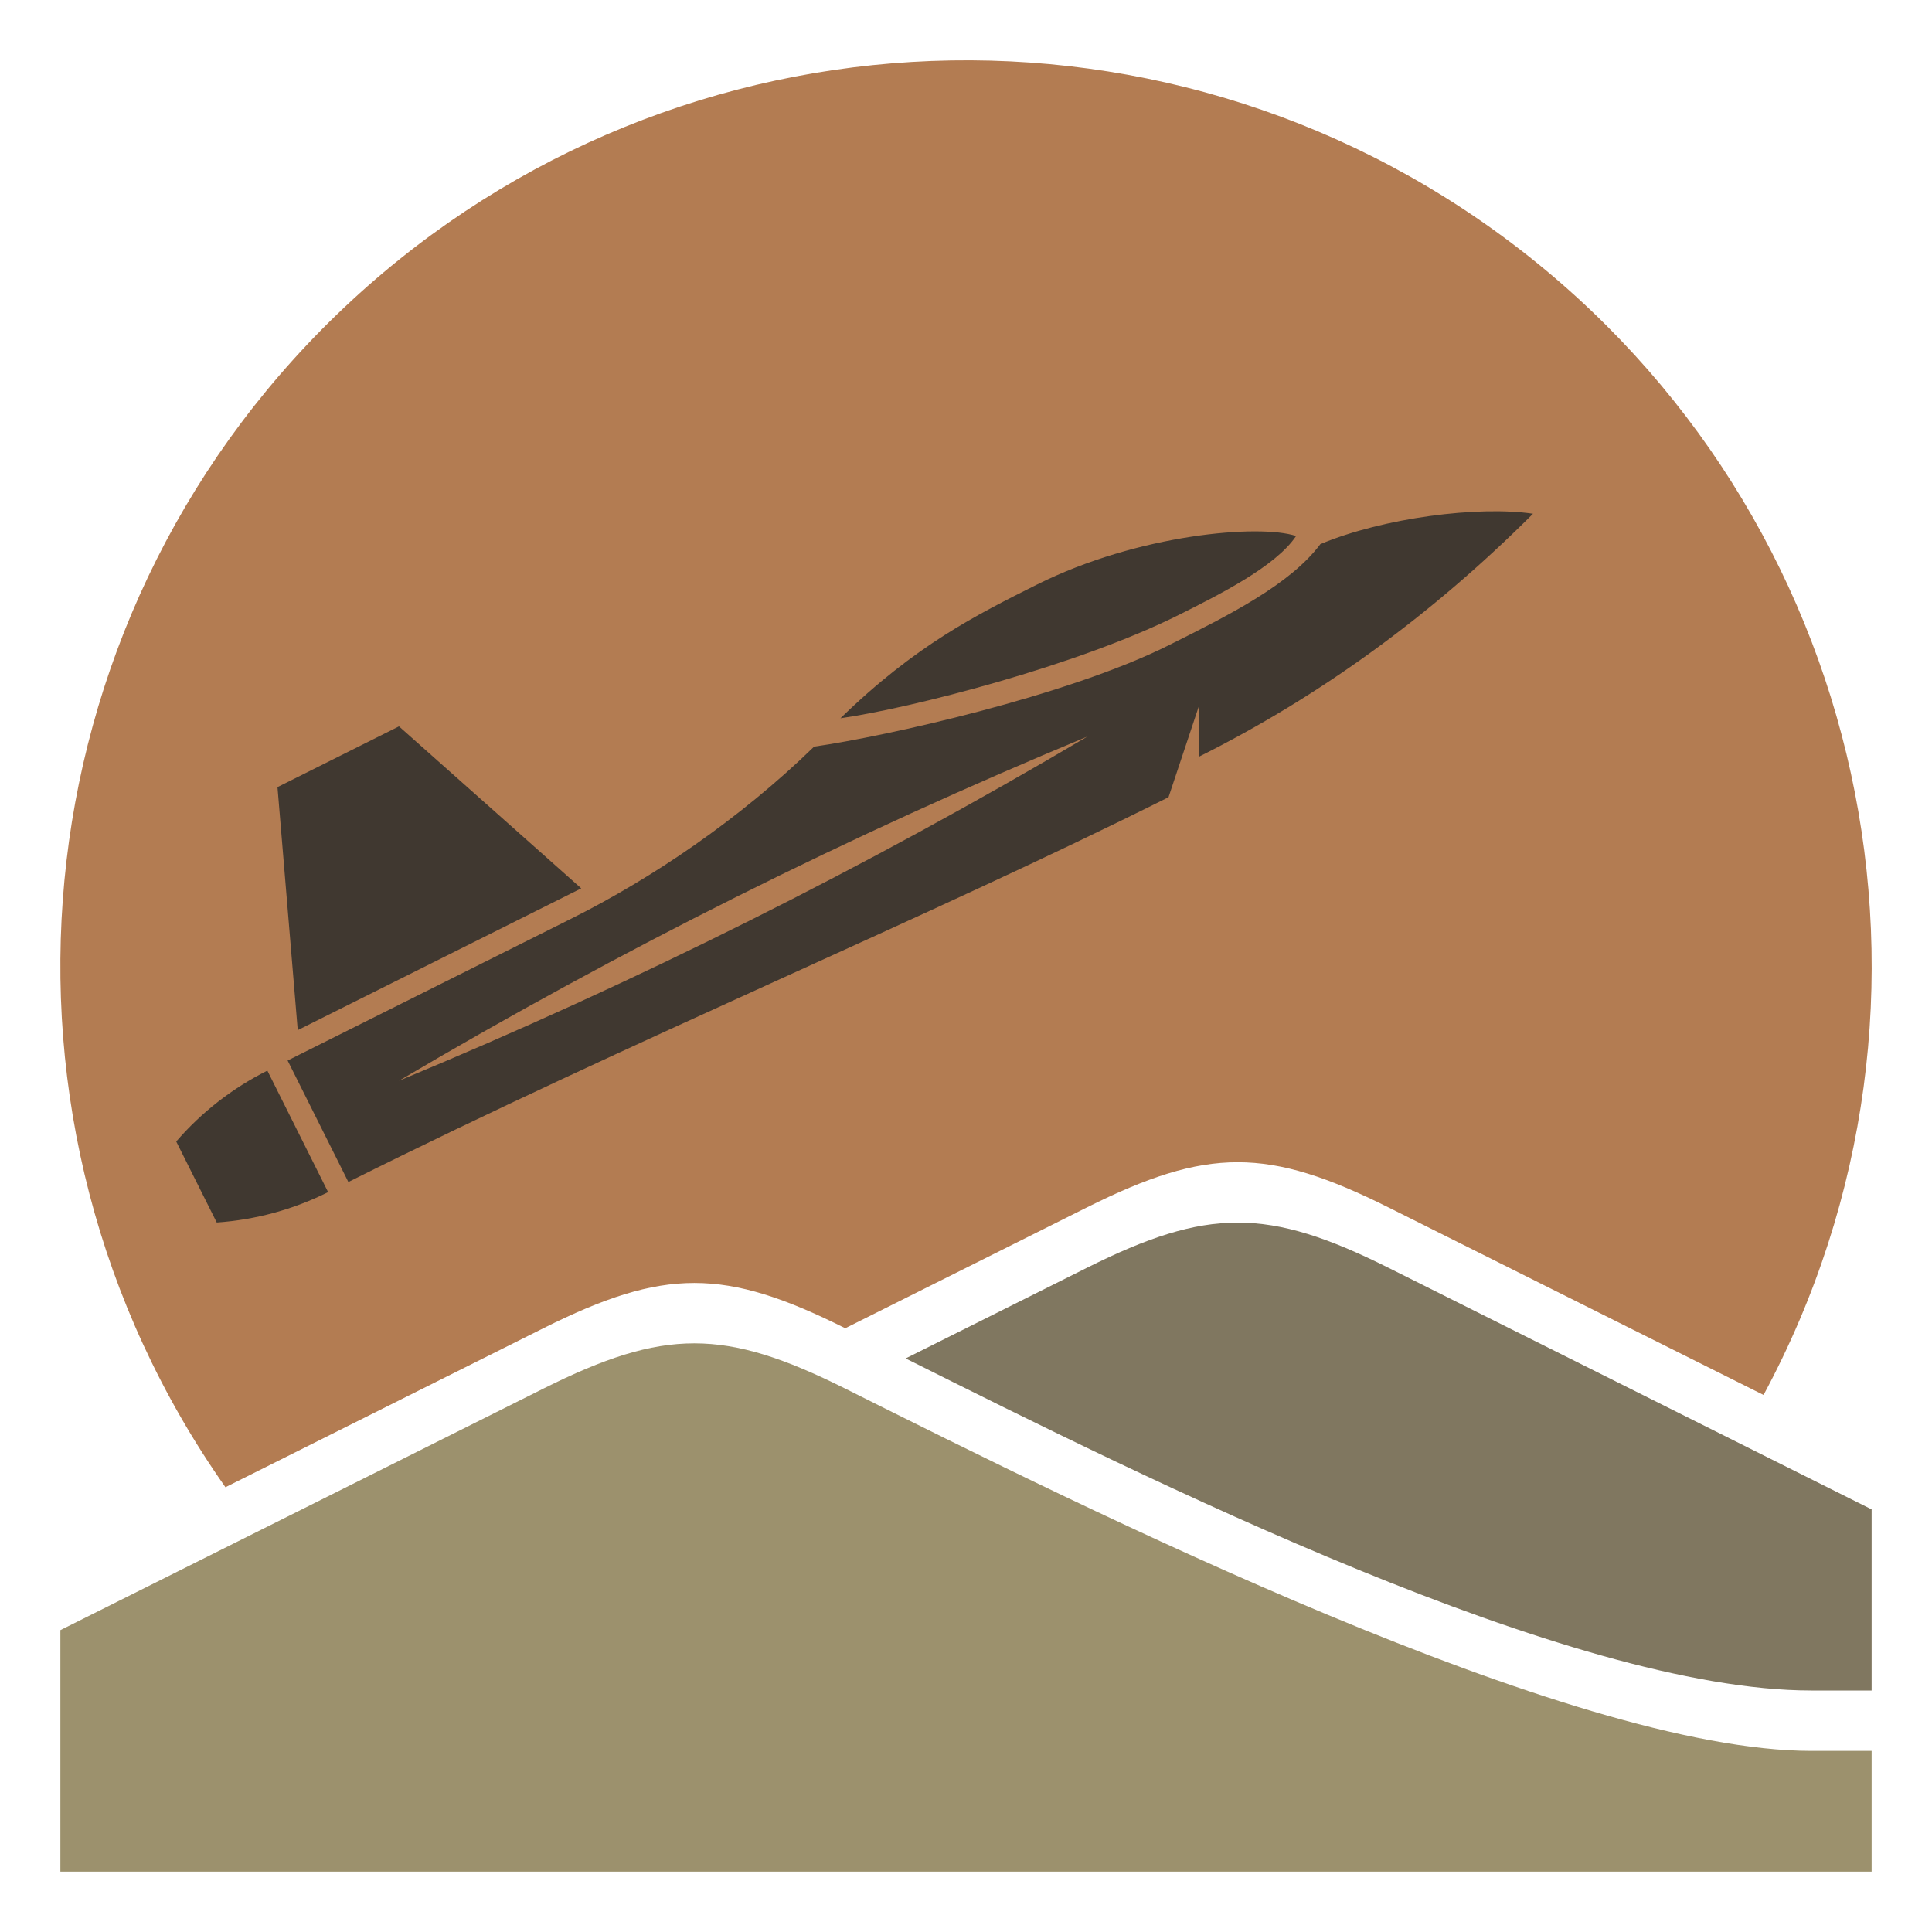
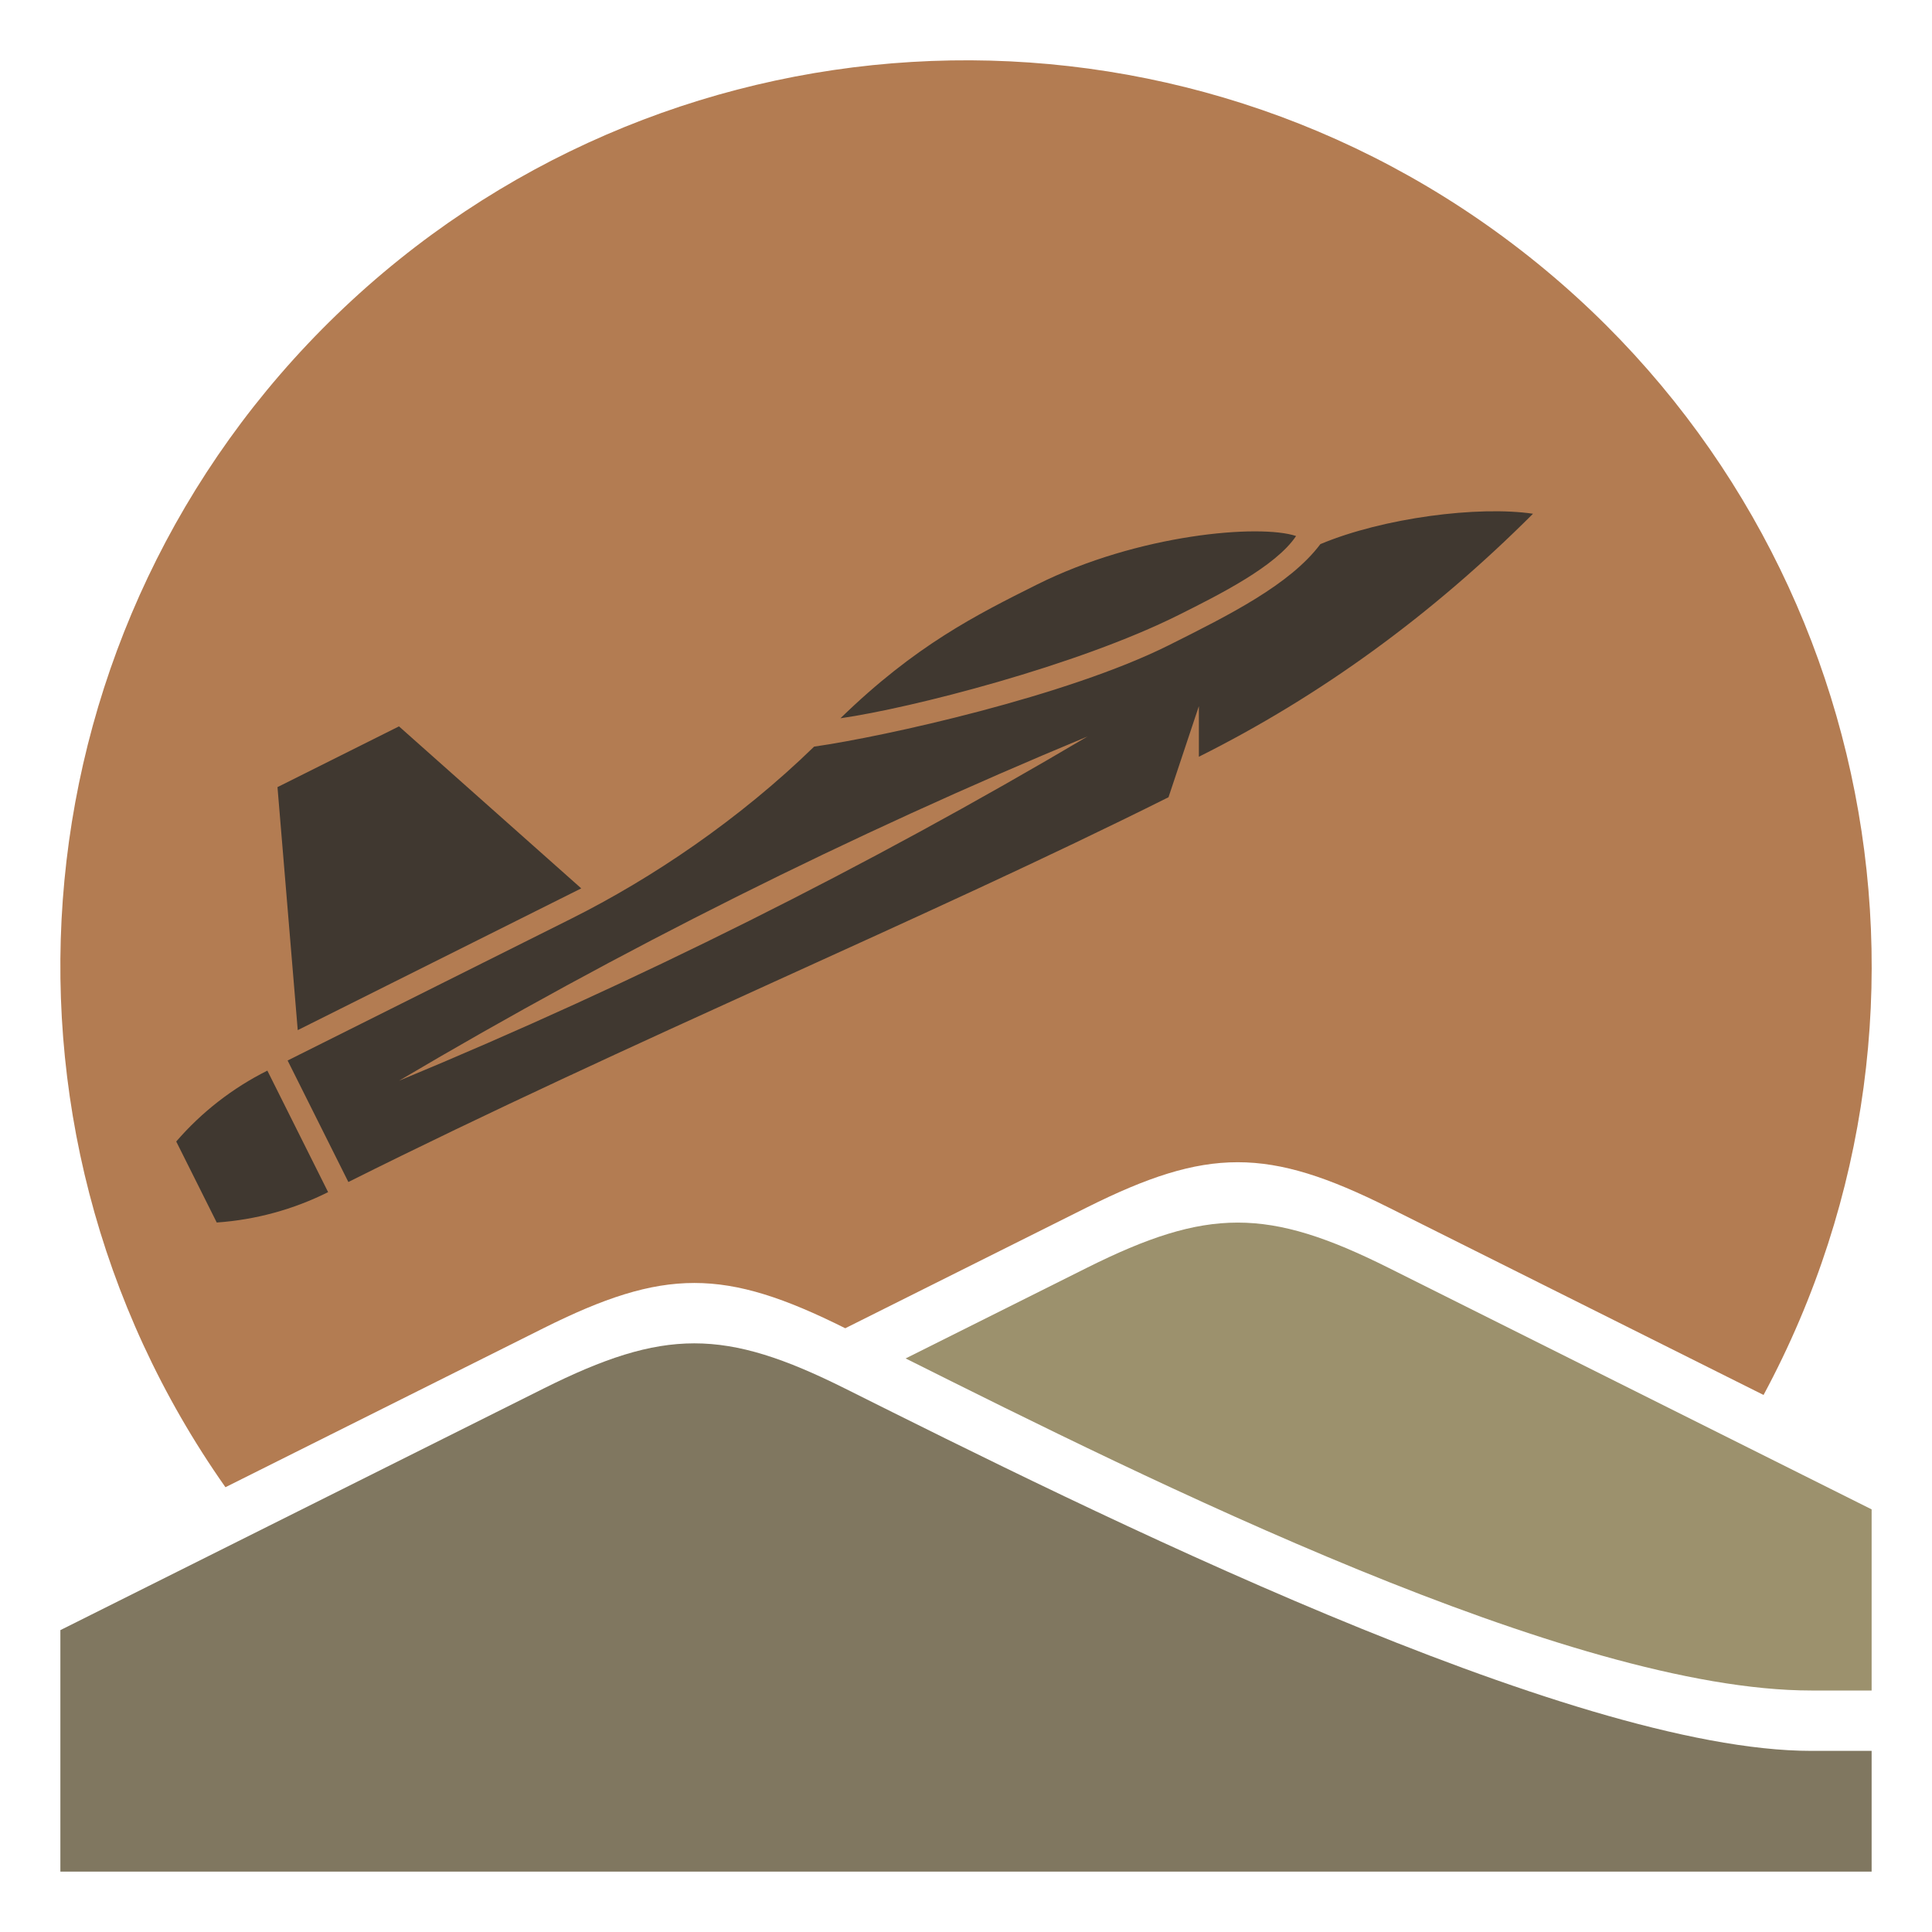
<svg xmlns="http://www.w3.org/2000/svg" width="32.0" height="32.0">
-   <path fill="#9c916dff" d="M1,31 L1,27 L9,23 C10,22.5 10.75,22.25 11.5,22.25 C12.25,22.25 13,22.5 14,23 C18,25 26,29 30,29 L31,29 L31,31 Z" />
-   <path fill="#807760ff" d="M15,22.5 L18,21 C19,20.5 19.75,20.25 20.5,20.25 C21.25,20.25 22,20.5 23,21 L31,25 L31,28 L30,28 C26,28 19,24.5 15,22.5 Z" />
+   <path fill="#807760ff" d="M1,31 L1,27 L9,23 C10,22.5 10.75,22.25 11.5,22.25 C12.25,22.25 13,22.5 14,23 C18,25 26,29 30,29 L31,29 L31,31 Z" />
+   <path fill="#9c916dff" d="M15,22.5 L18,21 C19,20.5 19.75,20.25 20.5,20.25 C21.25,20.25 22,20.5 23,21 L31,25 L31,28 L30,28 C26,28 19,24.5 15,22.5 Z" />
  <path fill="#b37c52ff" d="M3.734,24.633 L9,22 C10,21.5 10.75,21.25 11.5,21.25 C12.25,21.25 13,21.5 14,22 L18,20 C19,19.5 19.75,19.25 20.5,19.25 C21.25,19.25 22,19.5 23,20  L29.21,23.105 A15,15 0 1 0 3.734,24.633 Z" />
  <path transform="rotate(-26.56505,16,16) scale(0.75,0.75) translate(4.0,2.0)" fill="#403830ff" d="M5,16 A120.567,120.567 0 0 0 22,16 A 120.567,120.567 0 0 0 5,16 ZM3,14.5 L10,14.5 C12,14.5 14.3,14.2 16.5,13.5 C18,14 22,15 24.5,15 C26,15 27.5,15 28.5,14.5 C30,14.6 32,15.3 33,16 C30,17 27,17.5 24,17.5 L24.5,16.5 L23,18 C17,18 10,17.5 3,17.5 ZM17.3,13.2 C19.5,12.5 21,12.5 22.5,12.5 C25,12.5 27.5,13.5 28.1,14.1 C27.4,14.5 26,14.5 25,14.5 C22.5,14.5 18.8,13.7 17.3,13.2 ZM3.5,14 L5.5,9 L8.5,9 L10.5,14 ZM2.5,17.5 A6.5,6.5 0 0 1 0,17 L0,15 A6.5,6.5 0 0 1 2.5,14.5 Z" />
</svg>
